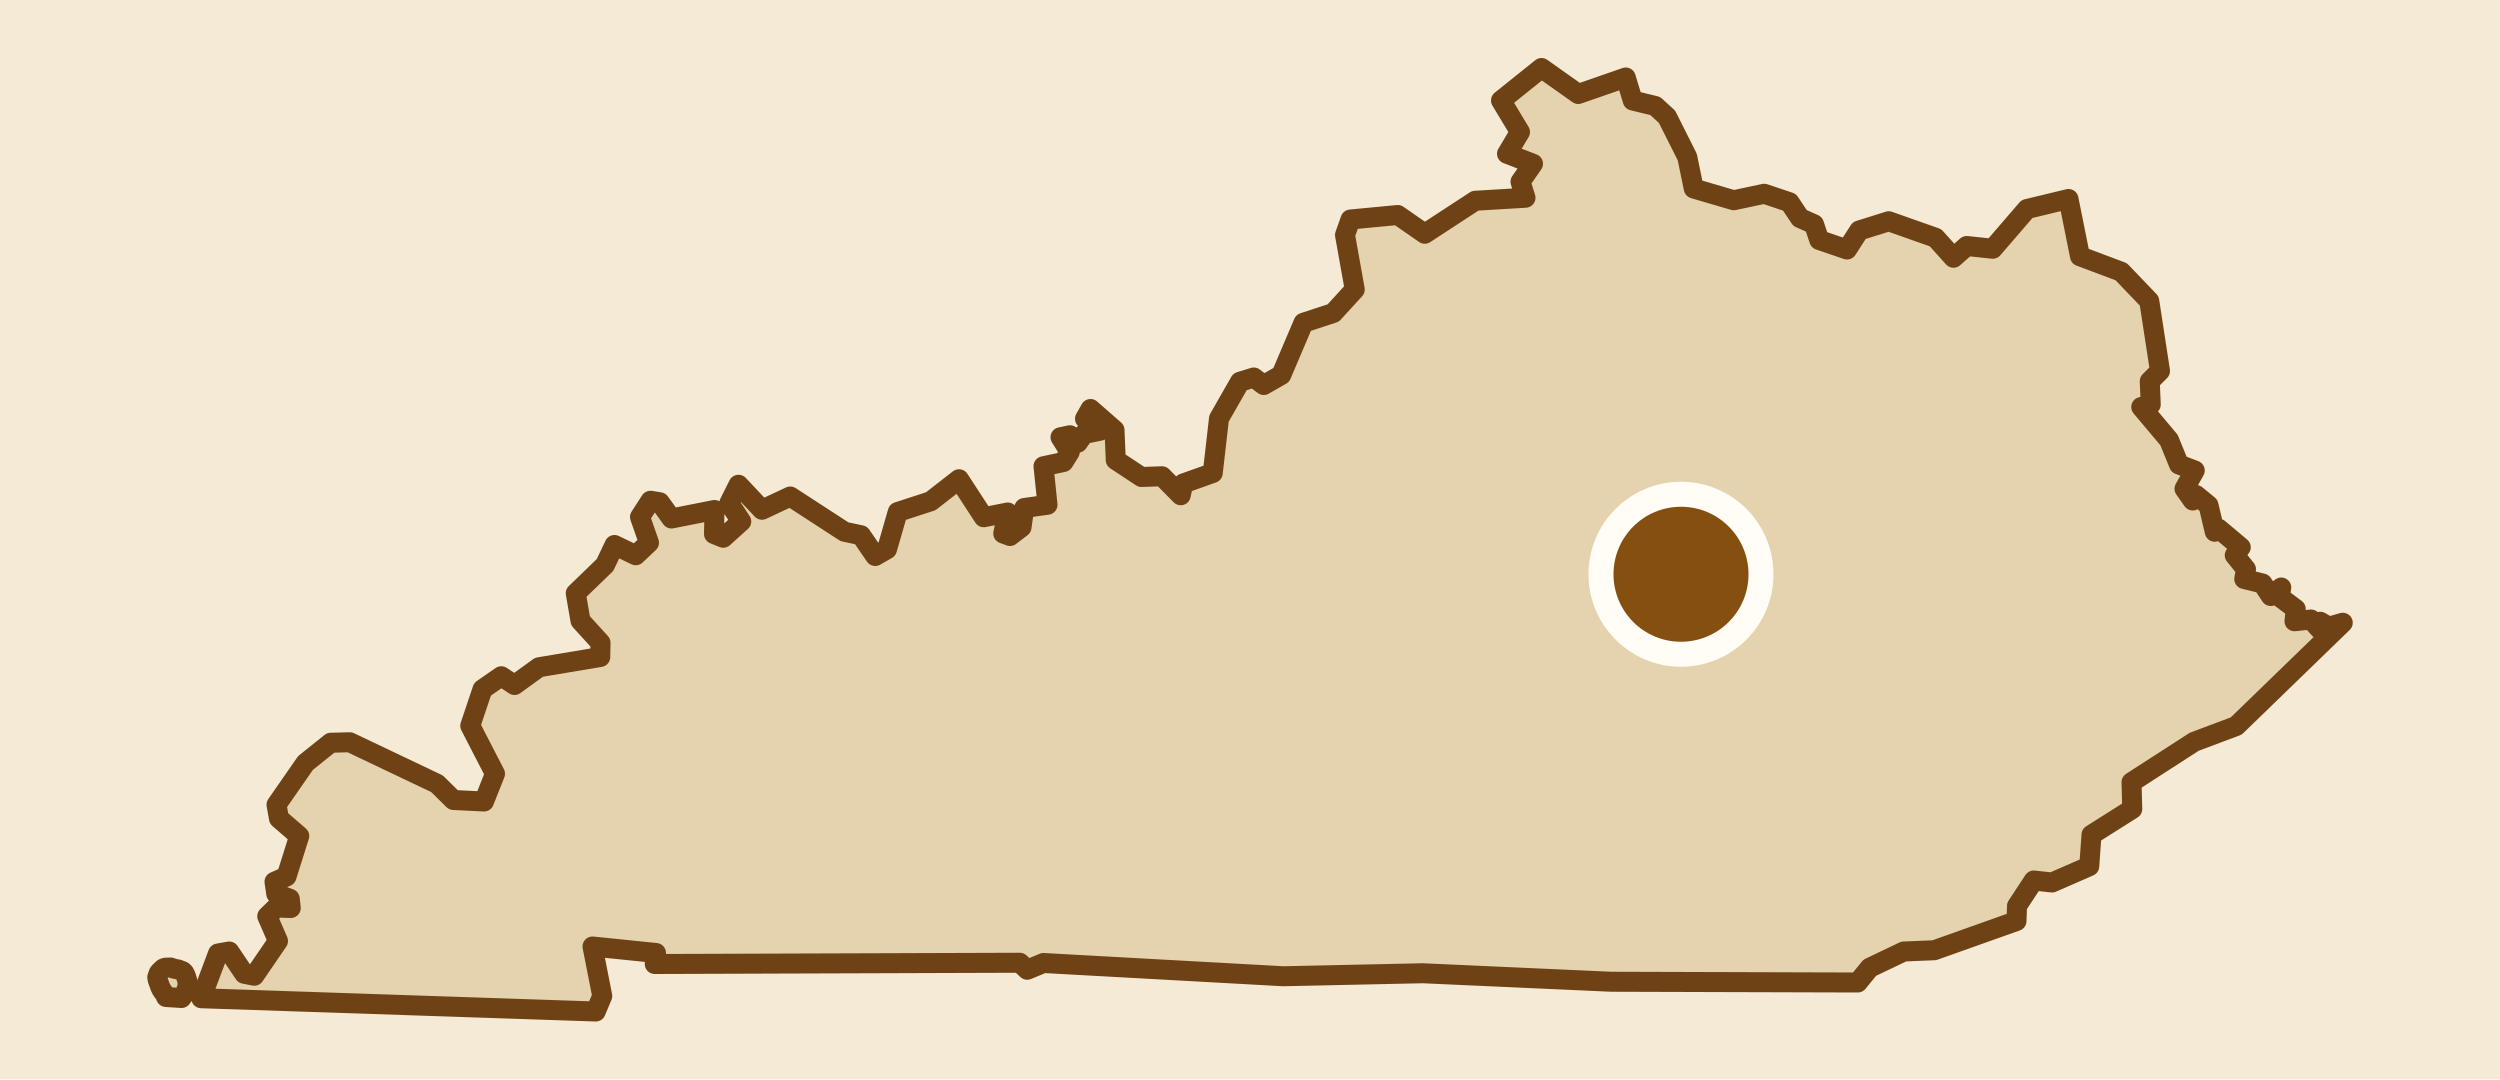
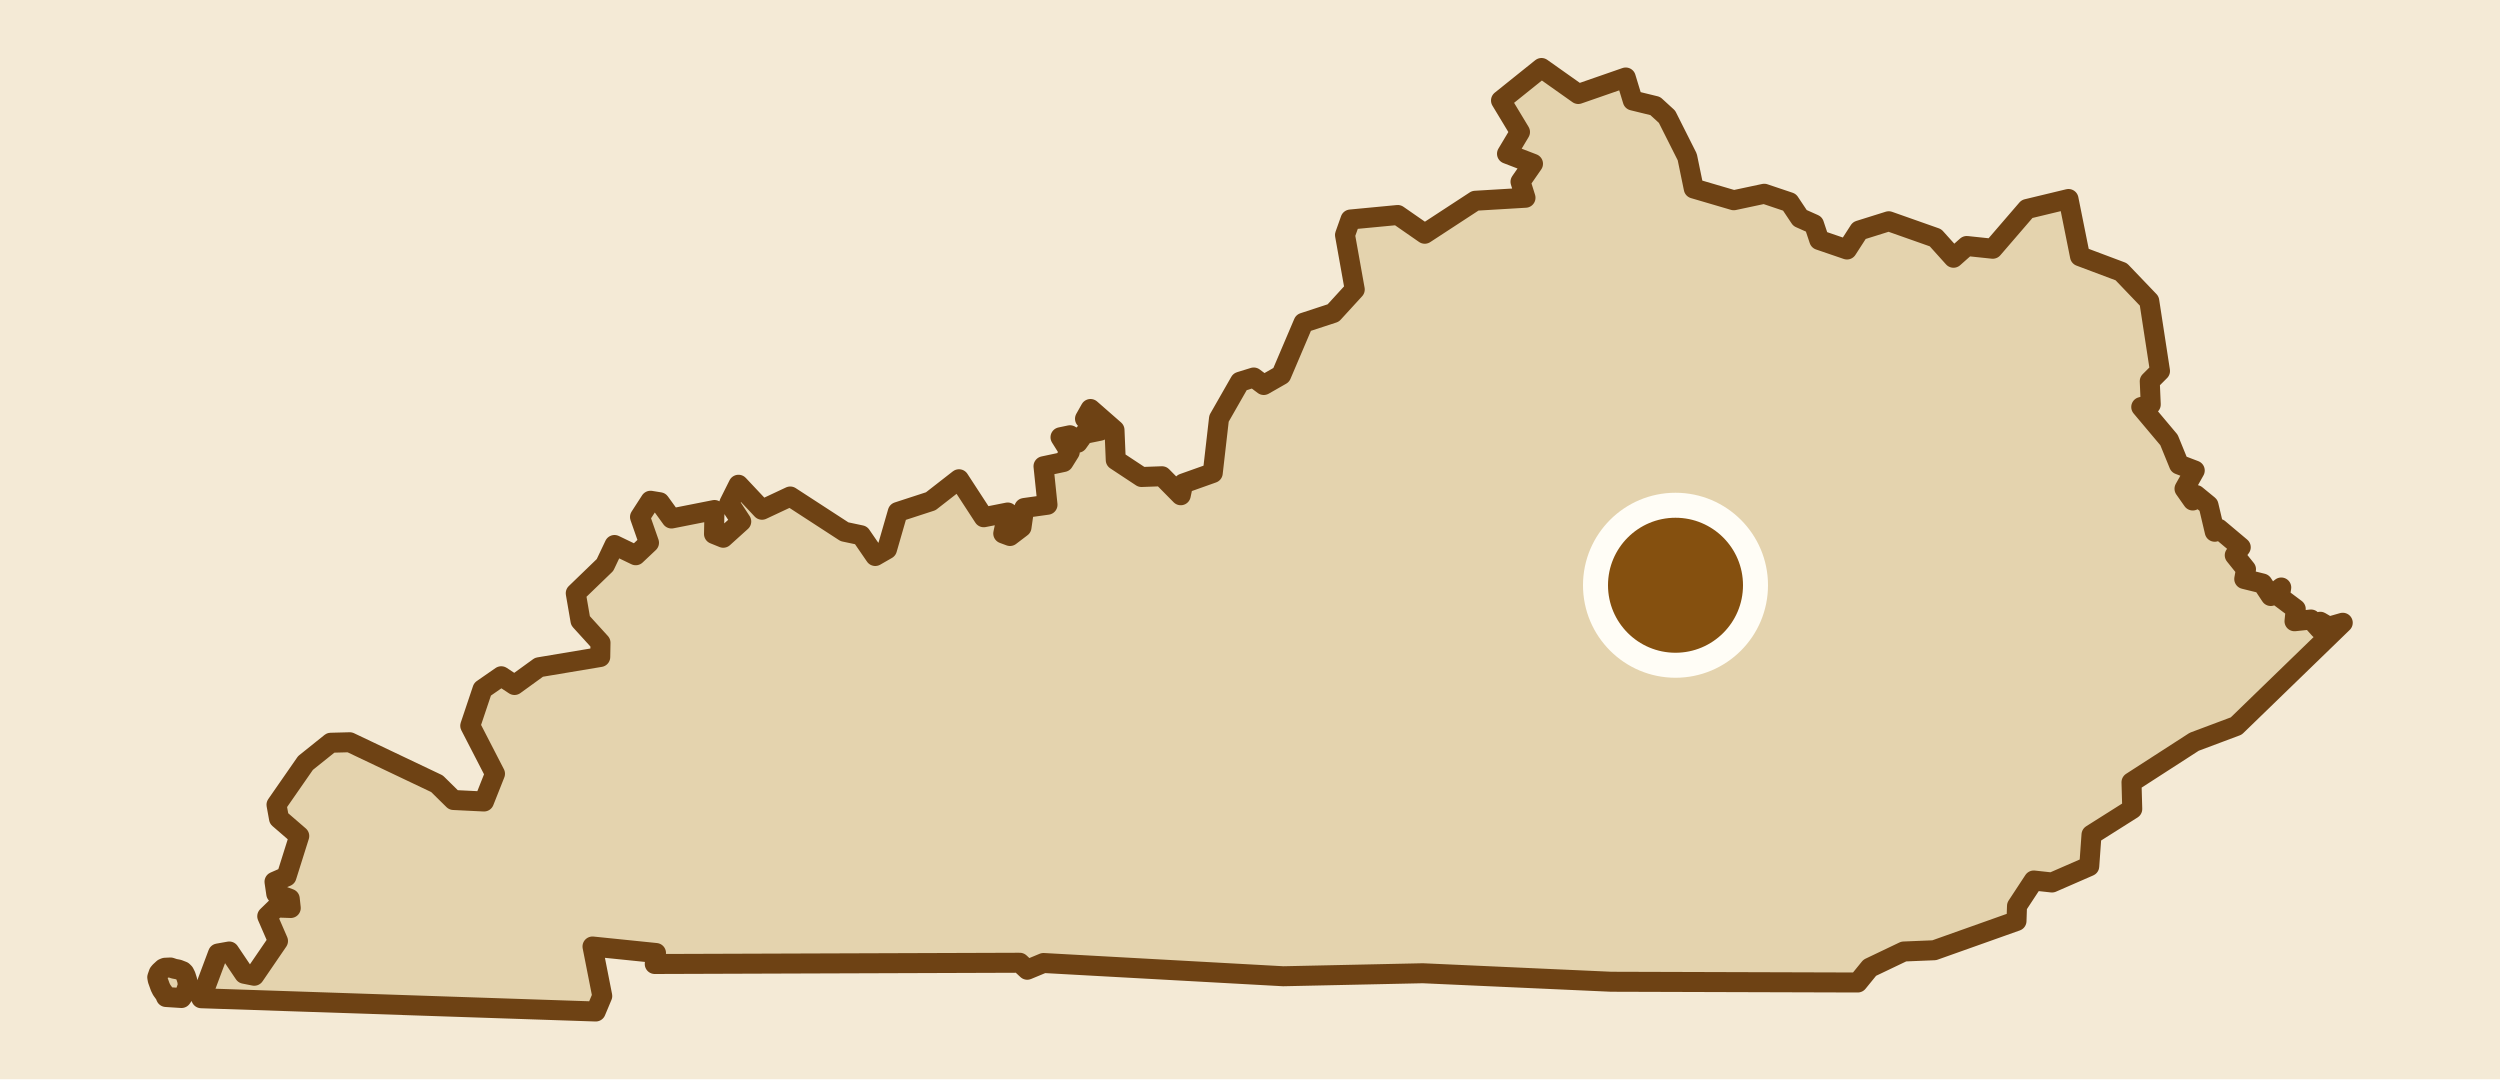
<svg xmlns="http://www.w3.org/2000/svg" viewBox="0 0 1000 431.7">
  <rect width="1000" height="431.7" fill="#f4ead6" />
  <path fill="#e4d3ae" stroke="#6e4214" stroke-width="8" stroke-linejoin="round" fill-rule="evenodd" d="M80.5 399.3L87.2 381.4L91.7 380.6L97.7 389.5L101.7 390.3L111.2 376.4L106.9 366.5L110.5 363.0L116.3 363.2L115.9 359.5L110.5 357.5L109.8 352.7L114.6 350.6L119.7 334.4L111.6 327.4L110.6 321.9L122.2 305.2L132.3 297.1L139.9 296.9L174.8 313.5L181.4 320.0L193.6 320.6L198.0 309.5L188.1 290.3L193.0 275.7L200.5 270.5L205.8 274.0L215.6 266.9L240.1 262.8L240.2 257.1L232.2 248.3L230.3 237.3L242.0 226.0L245.8 218.0L254.3 222.1L259.6 217.1L256.0 206.8L260.2 200.3L263.9 200.9L268.6 207.4L285.8 204.0L285.6 213.6L289.3 215.1L296.5 208.6L291.7 201.3L295.4 193.9L304.8 203.9L316.1 198.6L337.8 212.7L344.4 214.1L350.1 222.4L354.8 219.7L359.1 204.8L372.3 200.5L383.6 191.7L393.5 206.9L403.1 205.0L401.3 213.4L404.0 214.4L408.6 210.9L409.7 203.2L419.0 201.9L417.4 186.5L425.4 184.8L427.9 180.8L424.2 174.9L428.0 174.1L431.1 177.1L433.6 173.6L440.0 172.3L434.0 167.5L436.2 163.6L445.8 172.0L446.3 184.0L456.6 190.8L464.8 190.5L472.3 198.1L473.3 193.4L485.1 189.2L487.6 167.4L496.0 152.7L501.5 151.0L505.5 154.0L512.5 150.0L521.4 129.1L533.3 125.2L541.9 115.8L538.0 94.0L540.2 87.8L559.1 86.0L569.9 93.5L590.1 80.3L610.2 79.1L608.2 72.7L613.2 65.5L602.8 61.5L608.0 52.8L600.4 40.2L616.6 27.2L631.3 37.6L650.3 31.0L653.1 40.2L662.1 42.4L666.8 46.7L674.9 62.8L677.5 75.4L693.5 80.1L705.7 77.5L715.8 80.9L720.0 87.2L725.6 89.7L727.7 96.0L738.8 99.8L743.7 92.2L755.5 88.5L774.2 95.1L781.4 103.1L786.7 98.4L797.1 99.5L810.8 83.6L827.4 79.6L832.0 102.5L848.5 108.7L859.7 120.4L864.0 148.4L859.9 152.5L860.3 161.8L856.5 162.8L867.6 176.0L871.6 185.8L877.9 188.2L873.8 195.5L877.1 200.2L878.4 198.0L883.4 202.1L885.9 212.7L887.5 211.5L896.3 218.9L893.9 222.1L898.4 227.7L897.7 231.6L905.0 233.4L908.3 238.4L912.5 235.0L911.9 238.8L918.3 243.6L917.8 248.5L924.4 247.8L927.8 251.6L928.1 248.7L931.5 250.7L937.1 249.1L894.5 290.4L877.7 296.7L852.6 312.9L852.9 323.6L836.6 333.9L835.7 346.5L820.8 353.0L813.5 352.2L806.8 362.4L806.6 368.4L773.7 380.1L761.5 380.6L747.9 387.1L743.1 393.0L644.5 392.7L569.1 389.3L513.3 390.5L417.4 385.2L410.9 387.9L407.9 385.1L261.9 385.6L262.4 381.2L237.0 378.6L240.9 398.4L238.3 404.6L80.5 399.3ZM62.9 390.9L63.5 389.2L64.0 388.6L65.3 387.4L66.0 387.1L68.2 387.0L69.7 387.5L71.3 387.8L73.1 388.5L73.7 389.1L74.3 390.3L74.9 392.2L75.1 393.7L75.0 394.6L74.2 396.9L72.6 399.2L66.4 398.8L66.0 397.8L64.7 396.0L64.1 394.8L63.1 392.0L62.9 390.9Z" />
-   <circle cx="672.4" cy="229.7" r="32" fill="#85500f" stroke="#fffdf6" stroke-width="10" />
+   <circle cx="670.2" cy="234.1" r="32" fill="#85500f" stroke="#fffdf6" stroke-width="10" />
</svg>
